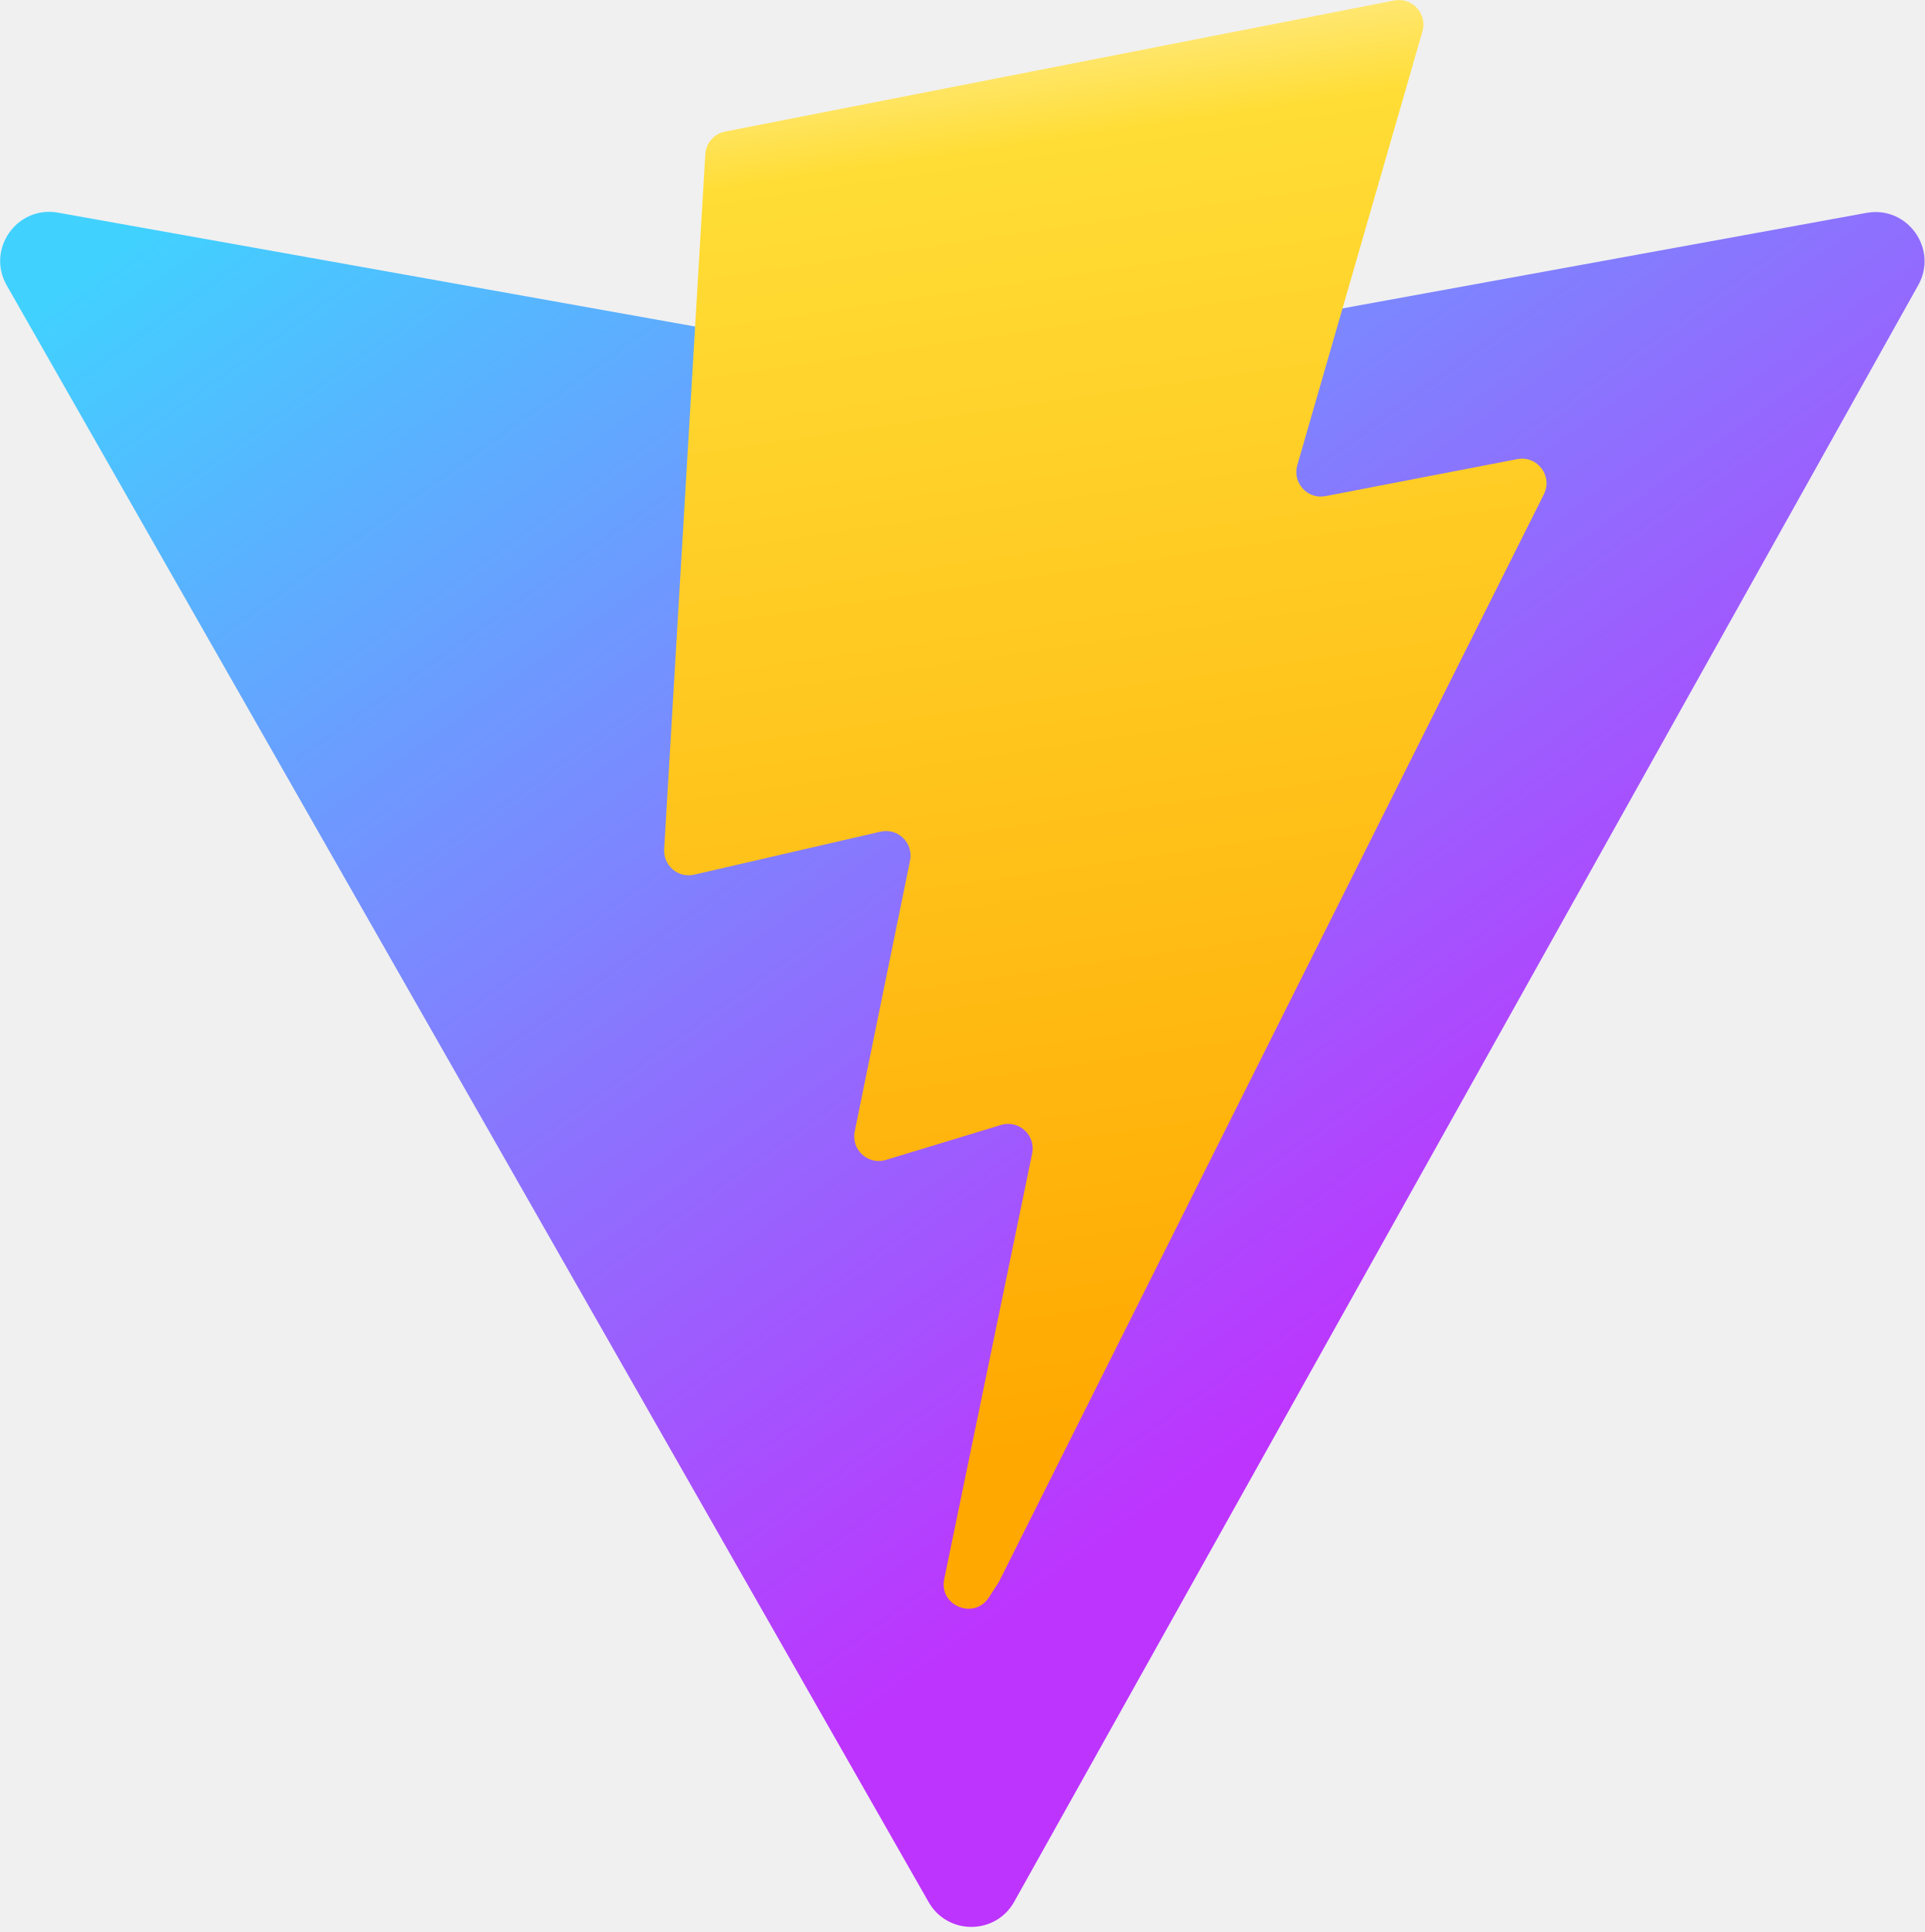
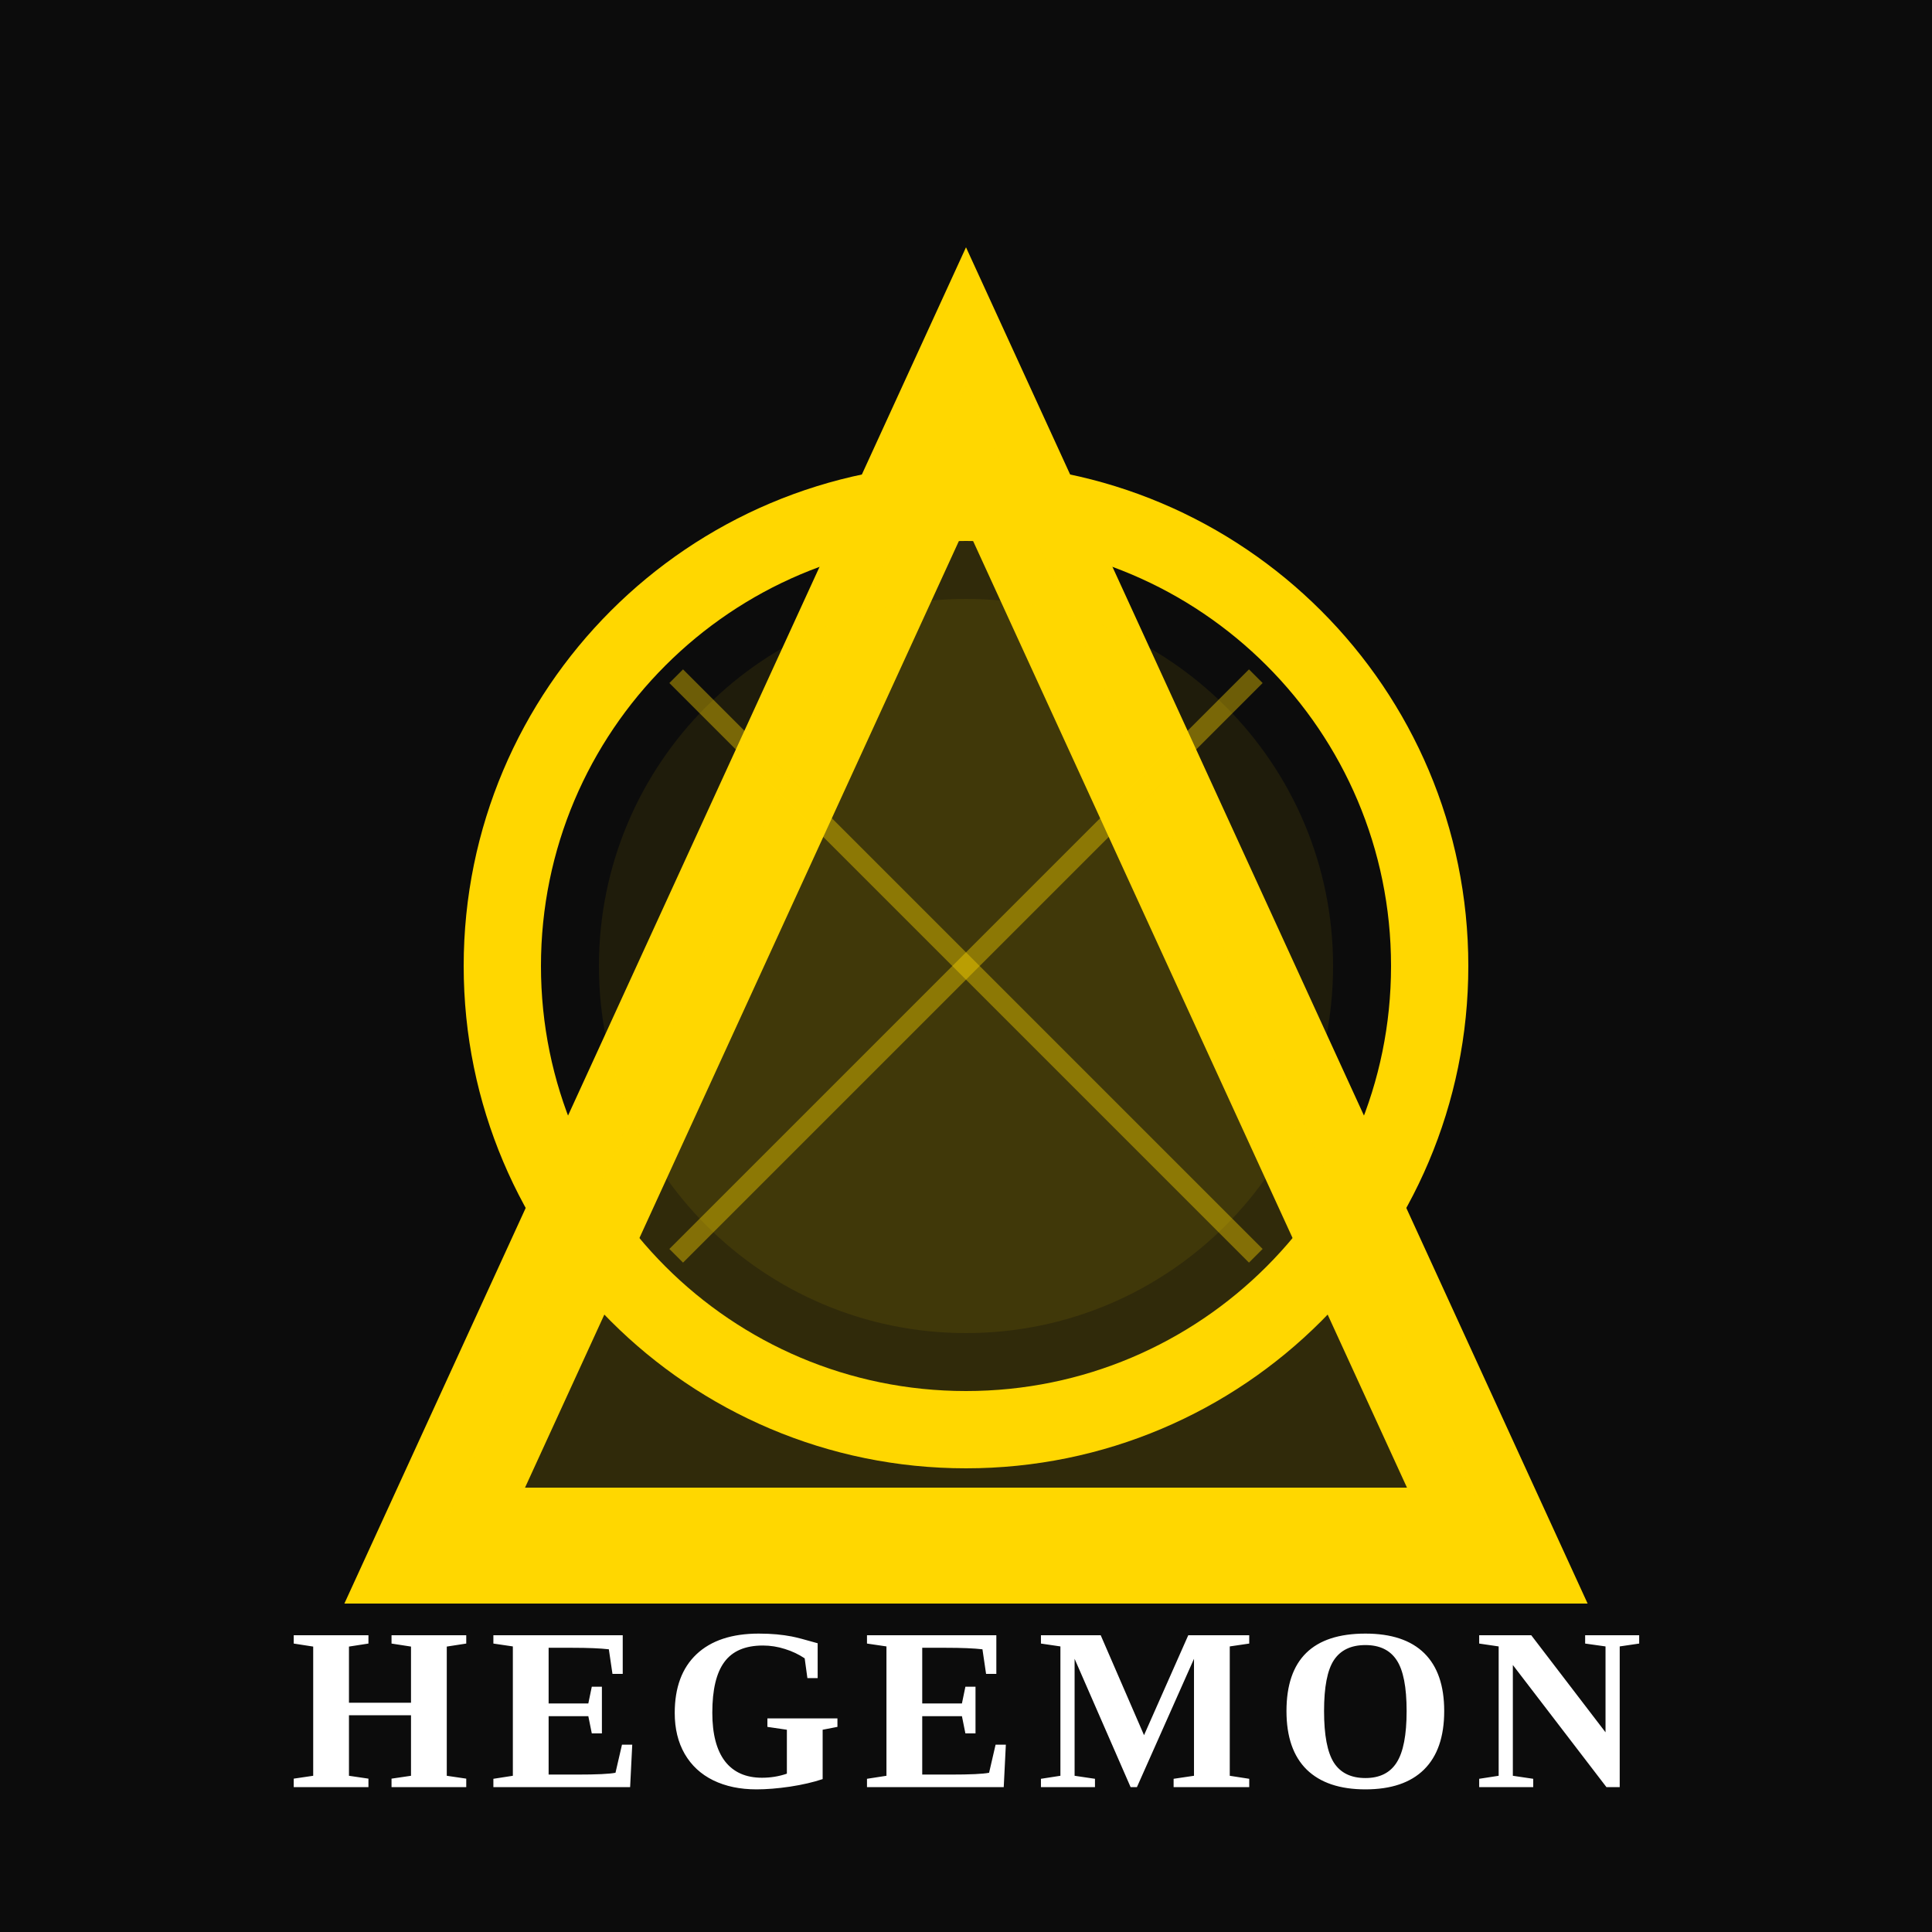
- <svg xmlns="http://www.w3.org/2000/svg" aria-hidden="true" role="img" class="iconify iconify--logos" width="31.88" height="32" preserveAspectRatio="xMidYMid meet" viewBox="0 0 256 257">
-   <defs>
-     <linearGradient id="IconifyId1813088fe1fbc01fb466" x1="-.828%" x2="57.636%" y1="7.652%" y2="78.411%">
-       <stop offset="0%" stop-color="#41D1FF" />
-       <stop offset="100%" stop-color="#BD34FE" />
-     </linearGradient>
-     <linearGradient id="IconifyId1813088fe1fbc01fb467" x1="43.376%" x2="50.316%" y1="2.242%" y2="89.03%">
-       <stop offset="0%" stop-color="#FFEA83" />
-       <stop offset="8.333%" stop-color="#FFDD35" />
-       <stop offset="100%" stop-color="#FFA800" />
-     </linearGradient>
-   </defs>
-   <path fill="url(#IconifyId1813088fe1fbc01fb466)" d="M255.153 37.938L134.897 252.976c-2.483 4.44-8.862 4.466-11.382.048L.875 37.958c-2.746-4.814 1.371-10.646 6.827-9.67l120.385 21.517a6.537 6.537 0 0 0 2.322-.004l117.867-21.483c5.438-.991 9.574 4.796 6.877 9.62Z" />
-   <path fill="url(#IconifyId1813088fe1fbc01fb467)" d="M185.432.063L96.44 17.501a3.268 3.268 0 0 0-2.634 3.014l-5.474 92.456a3.268 3.268 0 0 0 3.997 3.378l24.777-5.718c2.318-.535 4.413 1.507 3.936 3.838l-7.361 36.047c-.495 2.426 1.782 4.5 4.151 3.78l15.304-4.649c2.372-.72 4.652 1.36 4.15 3.788l-11.698 56.621c-.732 3.542 3.979 5.473 5.943 2.437l1.313-2.028l72.516-144.72c1.215-2.423-.88-5.186-3.54-4.672l-25.505 4.922c-2.396.462-4.435-1.77-3.759-4.114l16.646-57.705c.677-2.35-1.37-4.583-3.769-4.113Z" />
+ <svg xmlns="http://www.w3.org/2000/svg" width="200" height="200" viewBox="0 0 200 200" fill="none" role="img" aria-labelledby="title desc">
+   <rect width="200" height="200" fill="#0C0C0C" />
+   <path d="M100 40 L45 160 L155 160 Z" fill="none" stroke="#FFD700" stroke-width="12" />
+   <path d="M100 40 L45 160 L155 160 Z" fill="#FFD700" opacity="0.15" />
+   <circle cx="100" cy="100" r="48" fill="none" stroke="#FFD700" stroke-width="8" />
+   <circle cx="100" cy="100" r="38" fill="#FFD700" opacity="0.08" />
+   <line x1="70" y1="70" x2="130" y2="130" stroke="#FFD700" stroke-width="2" opacity="0.4" />
+   <line x1="70" y1="130" x2="130" y2="70" stroke="#FFD700" stroke-width="2" opacity="0.4" />
+   <text x="100" y="185" font-family="Georgia, 'Times New Roman', serif" font-size="24" font-weight="bold" fill="#FFFFFF" text-anchor="middle" letter-spacing="2">HEGEMON</text>
</svg>
